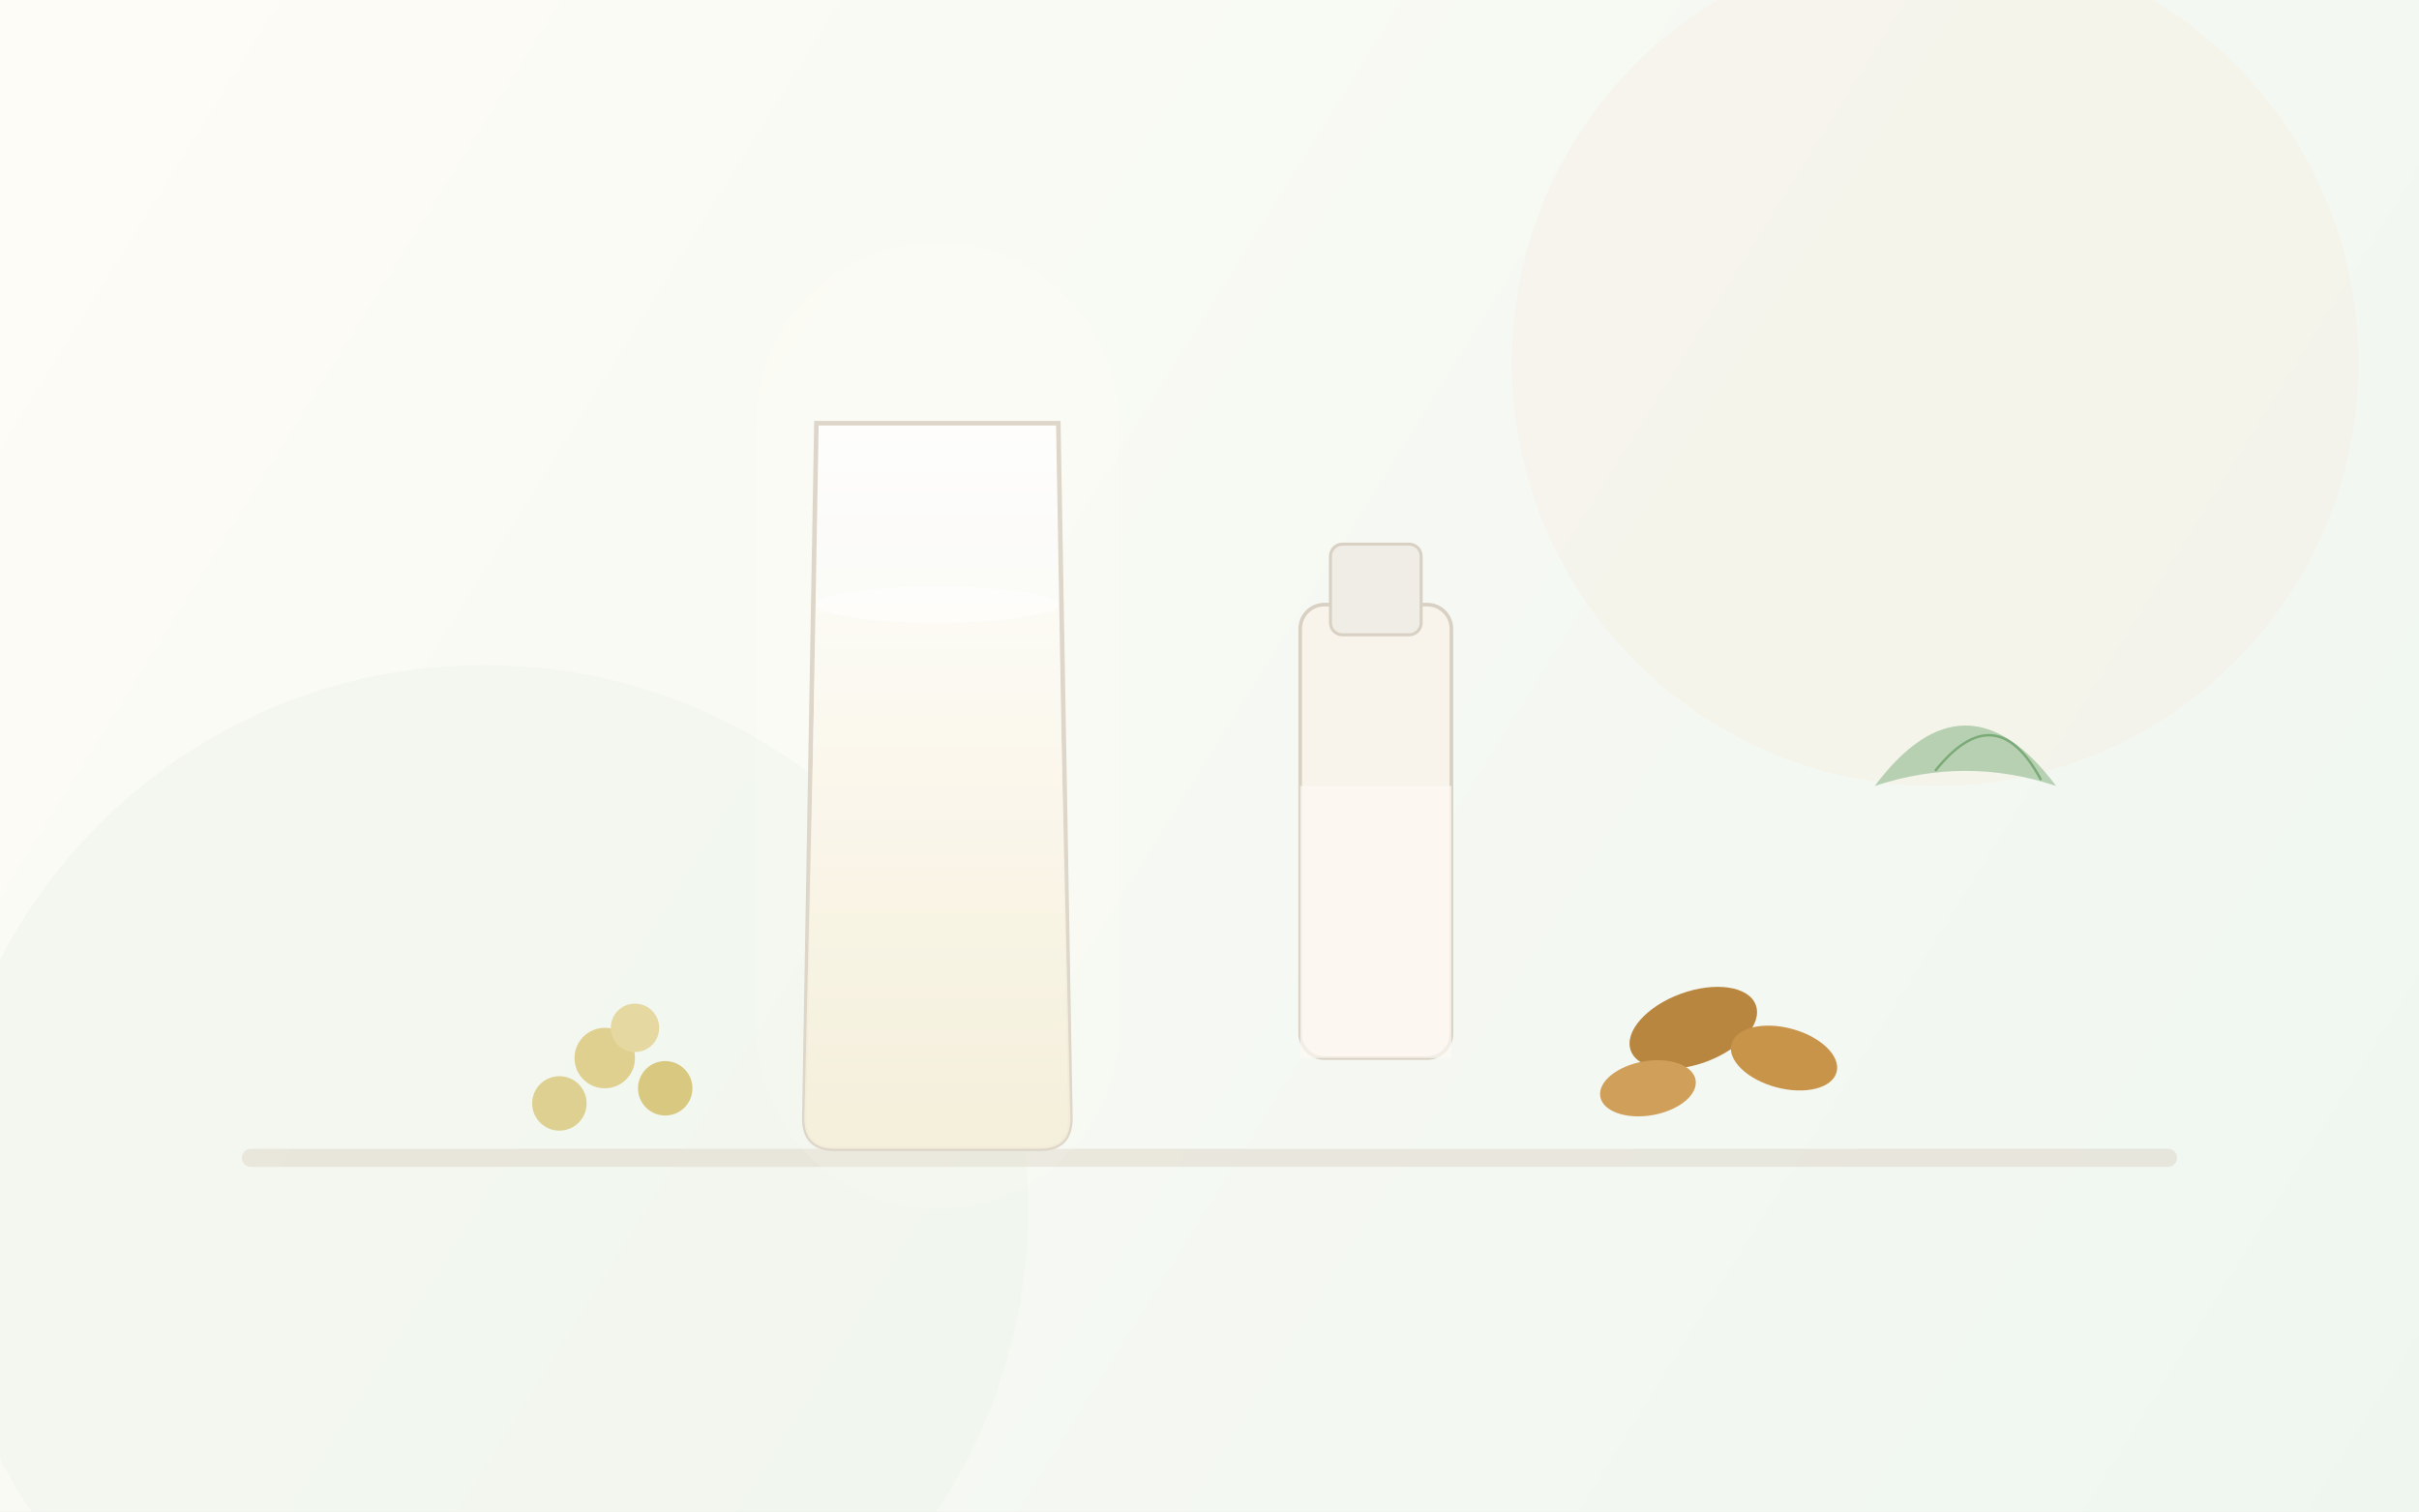
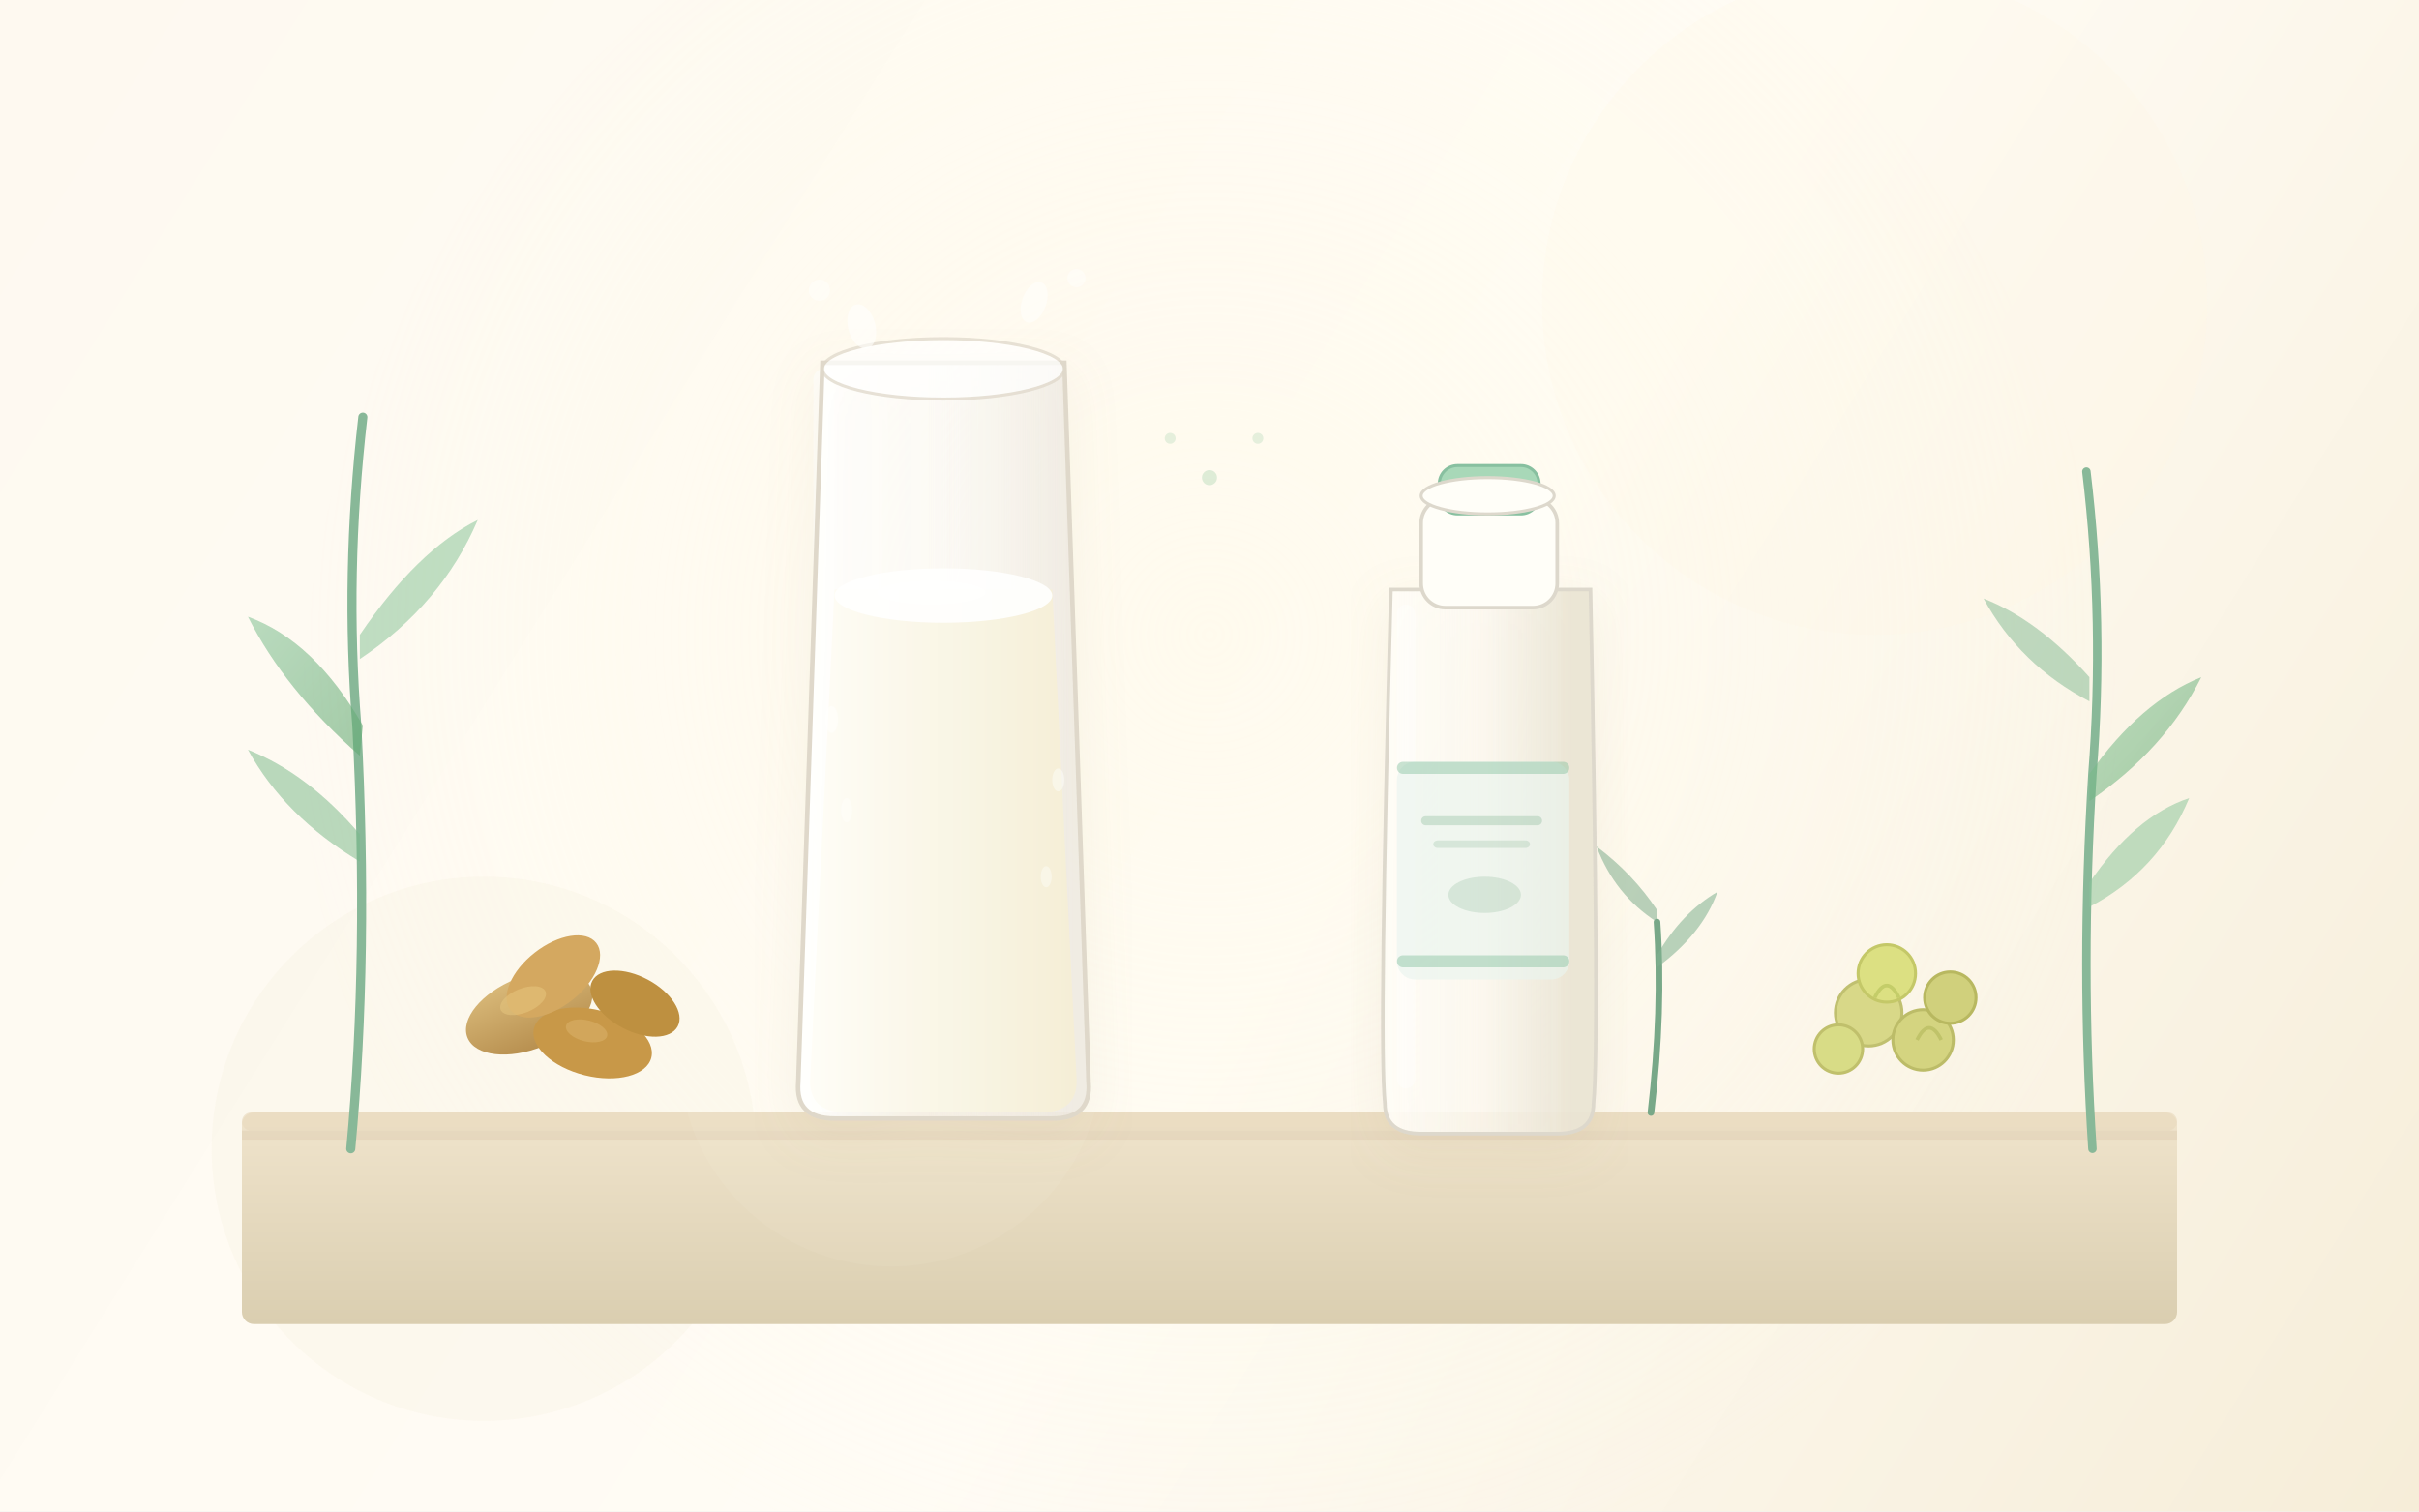
<svg xmlns="http://www.w3.org/2000/svg" viewBox="0 0 800 500" fill="none">
  <defs>
    <linearGradient id="bg" x1="0" y1="0" x2="800" y2="500" gradientUnits="userSpaceOnUse">
-       <stop offset="0" stop-color="#FEFCF6" />
-       <stop offset="1" stop-color="#EFF6F0" />
+       <stop offset="0%" stop-color="#FEF9F0" />
+       <stop offset="55%" stop-color="#FFFCF5" />
+       <stop offset="100%" stop-color="#F6EDD8" />
    </linearGradient>
-     <linearGradient id="glass" x1="310" y1="120" x2="310" y2="380" gradientUnits="userSpaceOnUse">
-       <stop offset="0" stop-color="#FFFFFF" />
-       <stop offset="1" stop-color="#F0EDE6" />
+     <radialGradient id="bgGlow" cx="50%" cy="45%" r="55%">
+       <stop offset="0%" stop-color="#FFFAE8" stop-opacity="0.5" />
+       <stop offset="100%" stop-color="#FFFAE8" stop-opacity="0" />
+     </radialGradient>
+     <linearGradient id="tableGrad" x1="0" y1="0" x2="0" y2="1">
+       <stop offset="0%" stop-color="#F0E4CC" />
+       <stop offset="100%" stop-color="#DACEB0" />
    </linearGradient>
-     <linearGradient id="liquid" x1="310" y1="200" x2="310" y2="360" gradientUnits="userSpaceOnUse">
-       <stop offset="0" stop-color="#FDFAF3" />
-       <stop offset="1" stop-color="#F5EED7" />
+     <linearGradient id="glassGrad" x1="265" y1="130" x2="355" y2="130" gradientUnits="userSpaceOnUse">
+       <stop offset="0%" stop-color="#FFFFFF" stop-opacity="0.96" />
+       <stop offset="45%" stop-color="#FFFFFF" stop-opacity="0.55" />
+       <stop offset="100%" stop-color="#EDE8E0" stop-opacity="0.9" />
    </linearGradient>
-     <linearGradient id="almond1" x1="540" y1="200" x2="540" y2="290" gradientUnits="userSpaceOnUse">
-       <stop offset="0" stop-color="#D4A96A" />
-       <stop offset="1" stop-color="#B8863E" />
+     <linearGradient id="milkGrad" x1="265" y1="195" x2="355" y2="195" gradientUnits="userSpaceOnUse">
+       <stop offset="0%" stop-color="#FFFEF8" />
+       <stop offset="100%" stop-color="#F4EDD5" />
    </linearGradient>
-     <linearGradient id="soy" x1="580" y1="300" x2="580" y2="360" gradientUnits="userSpaceOnUse">
-       <stop offset="0" stop-color="#E8D8A0" />
-       <stop offset="1" stop-color="#C8B870" />
+     <linearGradient id="bottleGrad" x1="450" y1="180" x2="520" y2="180" gradientUnits="userSpaceOnUse">
+       <stop offset="0%" stop-color="#FFFEF8" stop-opacity="0.98" />
+       <stop offset="55%" stop-color="#FDFAF2" stop-opacity="0.8" />
+       <stop offset="100%" stop-color="#EAE4D4" stop-opacity="0.95" />
    </linearGradient>
+     <linearGradient id="almondGrad" x1="0" y1="0" x2="0" y2="1">
+       <stop offset="0%" stop-color="#D8B878" />
+       <stop offset="100%" stop-color="#B89050" />
+     </linearGradient>
+     <linearGradient id="leafGrad" x1="0" y1="0" x2="1" y2="1">
+       <stop offset="0%" stop-color="#88C498" />
+       <stop offset="100%" stop-color="#60A870" />
+     </linearGradient>
+     <filter id="shadow" x="-15%" y="-10%" width="130%" height="130%">
+       <feDropShadow dx="0" dy="5" stdDeviation="8" flood-color="#BCA882" flood-opacity="0.14" />
+     </filter>
  </defs>
  <rect width="800" height="500" fill="url(#bg)" />
-   <circle cx="160" cy="400" r="180" fill="#E8F0E4" opacity="0.35" />
-   <circle cx="640" cy="120" r="140" fill="#F5EEE0" opacity="0.4" />
-   <rect x="80" y="380" width="640" height="6" rx="3" fill="#DDD5C8" opacity="0.5" />
-   <path d="M270 140 L266 370 Q266 380 276 380 L344 380 Q354 380 354 370 L350 140 Z" fill="url(#glass)" stroke="#D8D0C3" stroke-width="1.5" />
-   <path d="M270 200 L266 370 Q266 380 276 380 L344 380 Q354 380 354 370 L350 200 Z" fill="url(#liquid)" opacity="0.85" />
-   <ellipse cx="310" cy="200" rx="40" ry="6" fill="#FFFFFF" opacity="0.6" />
-   <rect x="430" y="200" width="50" height="150" rx="8" fill="#F8F4EC" stroke="#D8D0C3" stroke-width="1.2" />
-   <rect x="440" y="180" width="30" height="30" rx="4" fill="#F0EDE6" stroke="#D8D0C3" stroke-width="1" />
-   <rect x="430" y="260" width="50" height="90" rx="0" fill="#FDFAF3" opacity="0.7" />
-   <ellipse cx="560" cy="340" rx="22" ry="12" fill="url(#almond1)" transform="rotate(-20 560 340)" />
-   <ellipse cx="590" cy="350" rx="18" ry="10" fill="#C8944A" transform="rotate(15 590 350)" />
-   <ellipse cx="545" cy="360" rx="16" ry="9" fill="#D0A05A" transform="rotate(-10 545 360)" />
-   <circle cx="200" cy="350" r="10" fill="#E0D090" />
-   <circle cx="220" cy="360" r="9" fill="#D8C880" />
-   <circle cx="210" cy="340" r="8" fill="#E5D8A0" />
-   <circle cx="185" cy="365" r="9" fill="#DDD090" />
-   <path d="M620 260 Q650 220 680 260 Q650 250 620 260 Z" fill="#8DB88A" opacity="0.6" />
-   <path d="M640 255 Q660 230 675 258" stroke="#7AAA77" stroke-width="0.8" fill="none" />
-   <rect x="250" y="80" width="120" height="320" rx="60" fill="#FFFDF5" opacity="0.12" />
+   <circle cx="400" cy="240" r="300" fill="url(#bgGlow)" />
+   <circle cx="620" cy="100" r="110" fill="#FFF5E0" opacity="0.2" />
+   <circle cx="160" cy="380" r="90" fill="#F0E8D0" opacity="0.18" />
+   <rect x="80" y="368" width="640" height="70" rx="4" fill="url(#tableGrad)" />
+   <rect x="80" y="368" width="640" height="6" rx="3" fill="#E8D8BC" opacity="0.6" />
+   <rect x="80" y="374" width="640" height="3" rx="0" fill="#C8B090" opacity="0.2" />
+   <rect x="269" y="122" width="7" height="238" rx="3.5" fill="white" opacity="0.55" />
+   <path d="M272 120 L264 358 Q263 370 276 370 L348 370 Q361 370 360 358 L352 120 Z" fill="url(#glassGrad)" stroke="#DDD6C8" stroke-width="1.5" filter="url(#shadow)" />
+   <path d="M276 195 L268 356 Q267 368 280 368 L344 368 Q357 368 356 356 L348 195 Z" fill="url(#milkGrad)" />
+   <ellipse cx="312" cy="197" rx="36" ry="9" fill="white" opacity="0.92" />
+   <ellipse cx="308" cy="196" rx="18" ry="4" fill="white" opacity="0.65" />
+   <ellipse cx="275" cy="238" rx="2.2" ry="4.5" fill="white" opacity="0.5" />
+   <ellipse cx="280" cy="268" rx="1.8" ry="4" fill="white" opacity="0.42" />
+   <ellipse cx="350" cy="258" rx="2" ry="3.8" fill="white" opacity="0.42" />
+   <ellipse cx="346" cy="290" rx="1.8" ry="3.5" fill="white" opacity="0.38" />
+   <ellipse cx="312" cy="122" rx="40" ry="10" fill="white" opacity="0.75" stroke="#DDD6C8" stroke-width="1" />
+   <ellipse cx="285" cy="108" rx="4.5" ry="7.5" fill="white" opacity="0.58" transform="rotate(-15 285 108)" />
+   <ellipse cx="342" cy="100" rx="4" ry="7" fill="white" opacity="0.52" transform="rotate(20 342 100)" />
+   <circle cx="271" cy="96" r="3.5" fill="white" opacity="0.45" />
+   <circle cx="356" cy="92" r="3" fill="white" opacity="0.4" />
+   <path d="M460 195 Q456 345 458 365 Q458 375 470 375 L515 375 Q527 375 527 365 Q529 345 526 195 Z" fill="url(#bottleGrad)" stroke="#DDD8CC" stroke-width="1.2" filter="url(#shadow)" />
+   <rect x="470" y="165" width="45" height="36" rx="8" fill="#FFFEF8" stroke="#DDD8CC" stroke-width="1.2" />
+   <rect x="476" y="154" width="33" height="16" rx="6" fill="#A8D8B8" stroke="#88C0A0" stroke-width="1" />
+   <ellipse cx="492" cy="164" rx="22" ry="6" fill="#FFFEF8" stroke="#DDD8CC" stroke-width="1" />
+   <rect x="462" y="200" width="6" height="160" rx="3" fill="white" opacity="0.35" />
+   <rect x="462" y="252" width="57" height="72" rx="6" fill="#EAF5EE" opacity="0.65" />
+   <rect x="462" y="252" width="57" height="4" rx="2" fill="#88C0A0" opacity="0.45" />
+   <rect x="462" y="316" width="57" height="4" rx="2" fill="#88C0A0" opacity="0.45" />
+   <rect x="470" y="270" width="40" height="3" rx="1.5" fill="#7AAE8A" opacity="0.3" />
+   <rect x="474" y="278" width="32" height="2.5" rx="1.5" fill="#7AAE8A" opacity="0.22" />
+   <ellipse cx="491" cy="296" rx="12" ry="6" fill="#7AAE8A" opacity="0.22" />
+   <ellipse cx="175" cy="335" rx="22" ry="12" fill="url(#almondGrad)" transform="rotate(-22 175 335)" />
+   <ellipse cx="196" cy="345" rx="20" ry="11" fill="#C89848" transform="rotate(14 196 345)" />
+   <ellipse cx="183" cy="323" rx="18" ry="10" fill="#D4A860" transform="rotate(-38 183 323)" />
+   <ellipse cx="210" cy="332" rx="16" ry="9" fill="#BE9040" transform="rotate(28 210 332)" />
+   <ellipse cx="173" cy="331" rx="8" ry="4" fill="#E8C880" transform="rotate(-22 173 331)" opacity="0.5" />
+   <ellipse cx="194" cy="341" rx="7" ry="3.5" fill="#DEB870" transform="rotate(14 194 341)" opacity="0.45" />
+   <circle cx="618" cy="335" r="11" fill="#D8D888" stroke="#C0C070" stroke-width="1" />
+   <circle cx="636" cy="344" r="10" fill="#D4D480" stroke="#BCBC68" stroke-width="1" />
+   <circle cx="624" cy="322" r="9.5" fill="#DCE082" stroke="#C4C868" stroke-width="1" />
+   <circle cx="645" cy="330" r="8.5" fill="#D0D07C" stroke="#B8B860" stroke-width="1" />
+   <circle cx="608" cy="347" r="8" fill="#D8DC86" stroke="#C0C06C" stroke-width="1" />
+   <path d="M620 330 Q624 322 628 330" stroke="#98A838" stroke-width="1.2" fill="none" opacity="0.35" />
+   <path d="M634 344 Q638 336 642 344" stroke="#949E3A" stroke-width="1.2" fill="none" opacity="0.32" />
+   <path d="M116 380 Q122 316 118 240 Q114 190 120 138" stroke="#88B898" stroke-width="3" fill="none" stroke-linecap="round" />
+   <path d="M119 250 Q94 228 82 204 Q104 212 120 240Z" fill="url(#leafGrad)" opacity="0.58" />
+   <path d="M119 218 Q146 200 158 172 Q138 182 119 210Z" fill="#88C498" opacity="0.54" />
+   <path d="M119 285 Q94 270 82 248 Q102 256 119 276Z" fill="#78B888" opacity="0.52" />
+   <path d="M692 380 Q688 320 692 256 Q696 206 690 156" stroke="#88B898" stroke-width="2.8" fill="none" stroke-linecap="round" />
+   <path d="M691 265 Q716 248 728 224 Q708 232 691 256Z" fill="url(#leafGrad)" opacity="0.56" />
+   <path d="M691 300 Q714 288 724 264 Q706 270 691 292Z" fill="#88C498" opacity="0.52" />
+   <path d="M691 232 Q668 220 656 198 Q674 205 691 224Z" fill="#80B890" opacity="0.5" />
+   <path d="M546 368 Q550 334 548 305" stroke="#78A888" stroke-width="2.2" fill="none" stroke-linecap="round" />
+   <path d="M548 320 Q563 309 568 295 Q556 302 548 316Z" fill="#80B090" opacity="0.55" />
+   <path d="M548 305 Q534 296 528 280 Q540 289 548 301Z" fill="#78A888" opacity="0.52" />
+   <rect x="240" y="60" width="140" height="360" rx="70" fill="#FFFEF0" opacity="0.06" transform="rotate(8 310 240)" />
+   <circle cx="400" cy="158" r="2.5" fill="#88C498" opacity="0.28" />
+   <circle cx="416" cy="145" r="1.8" fill="#88C498" opacity="0.22" />
+   <circle cx="387" cy="145" r="1.8" fill="#88C498" opacity="0.22" />
</svg>
